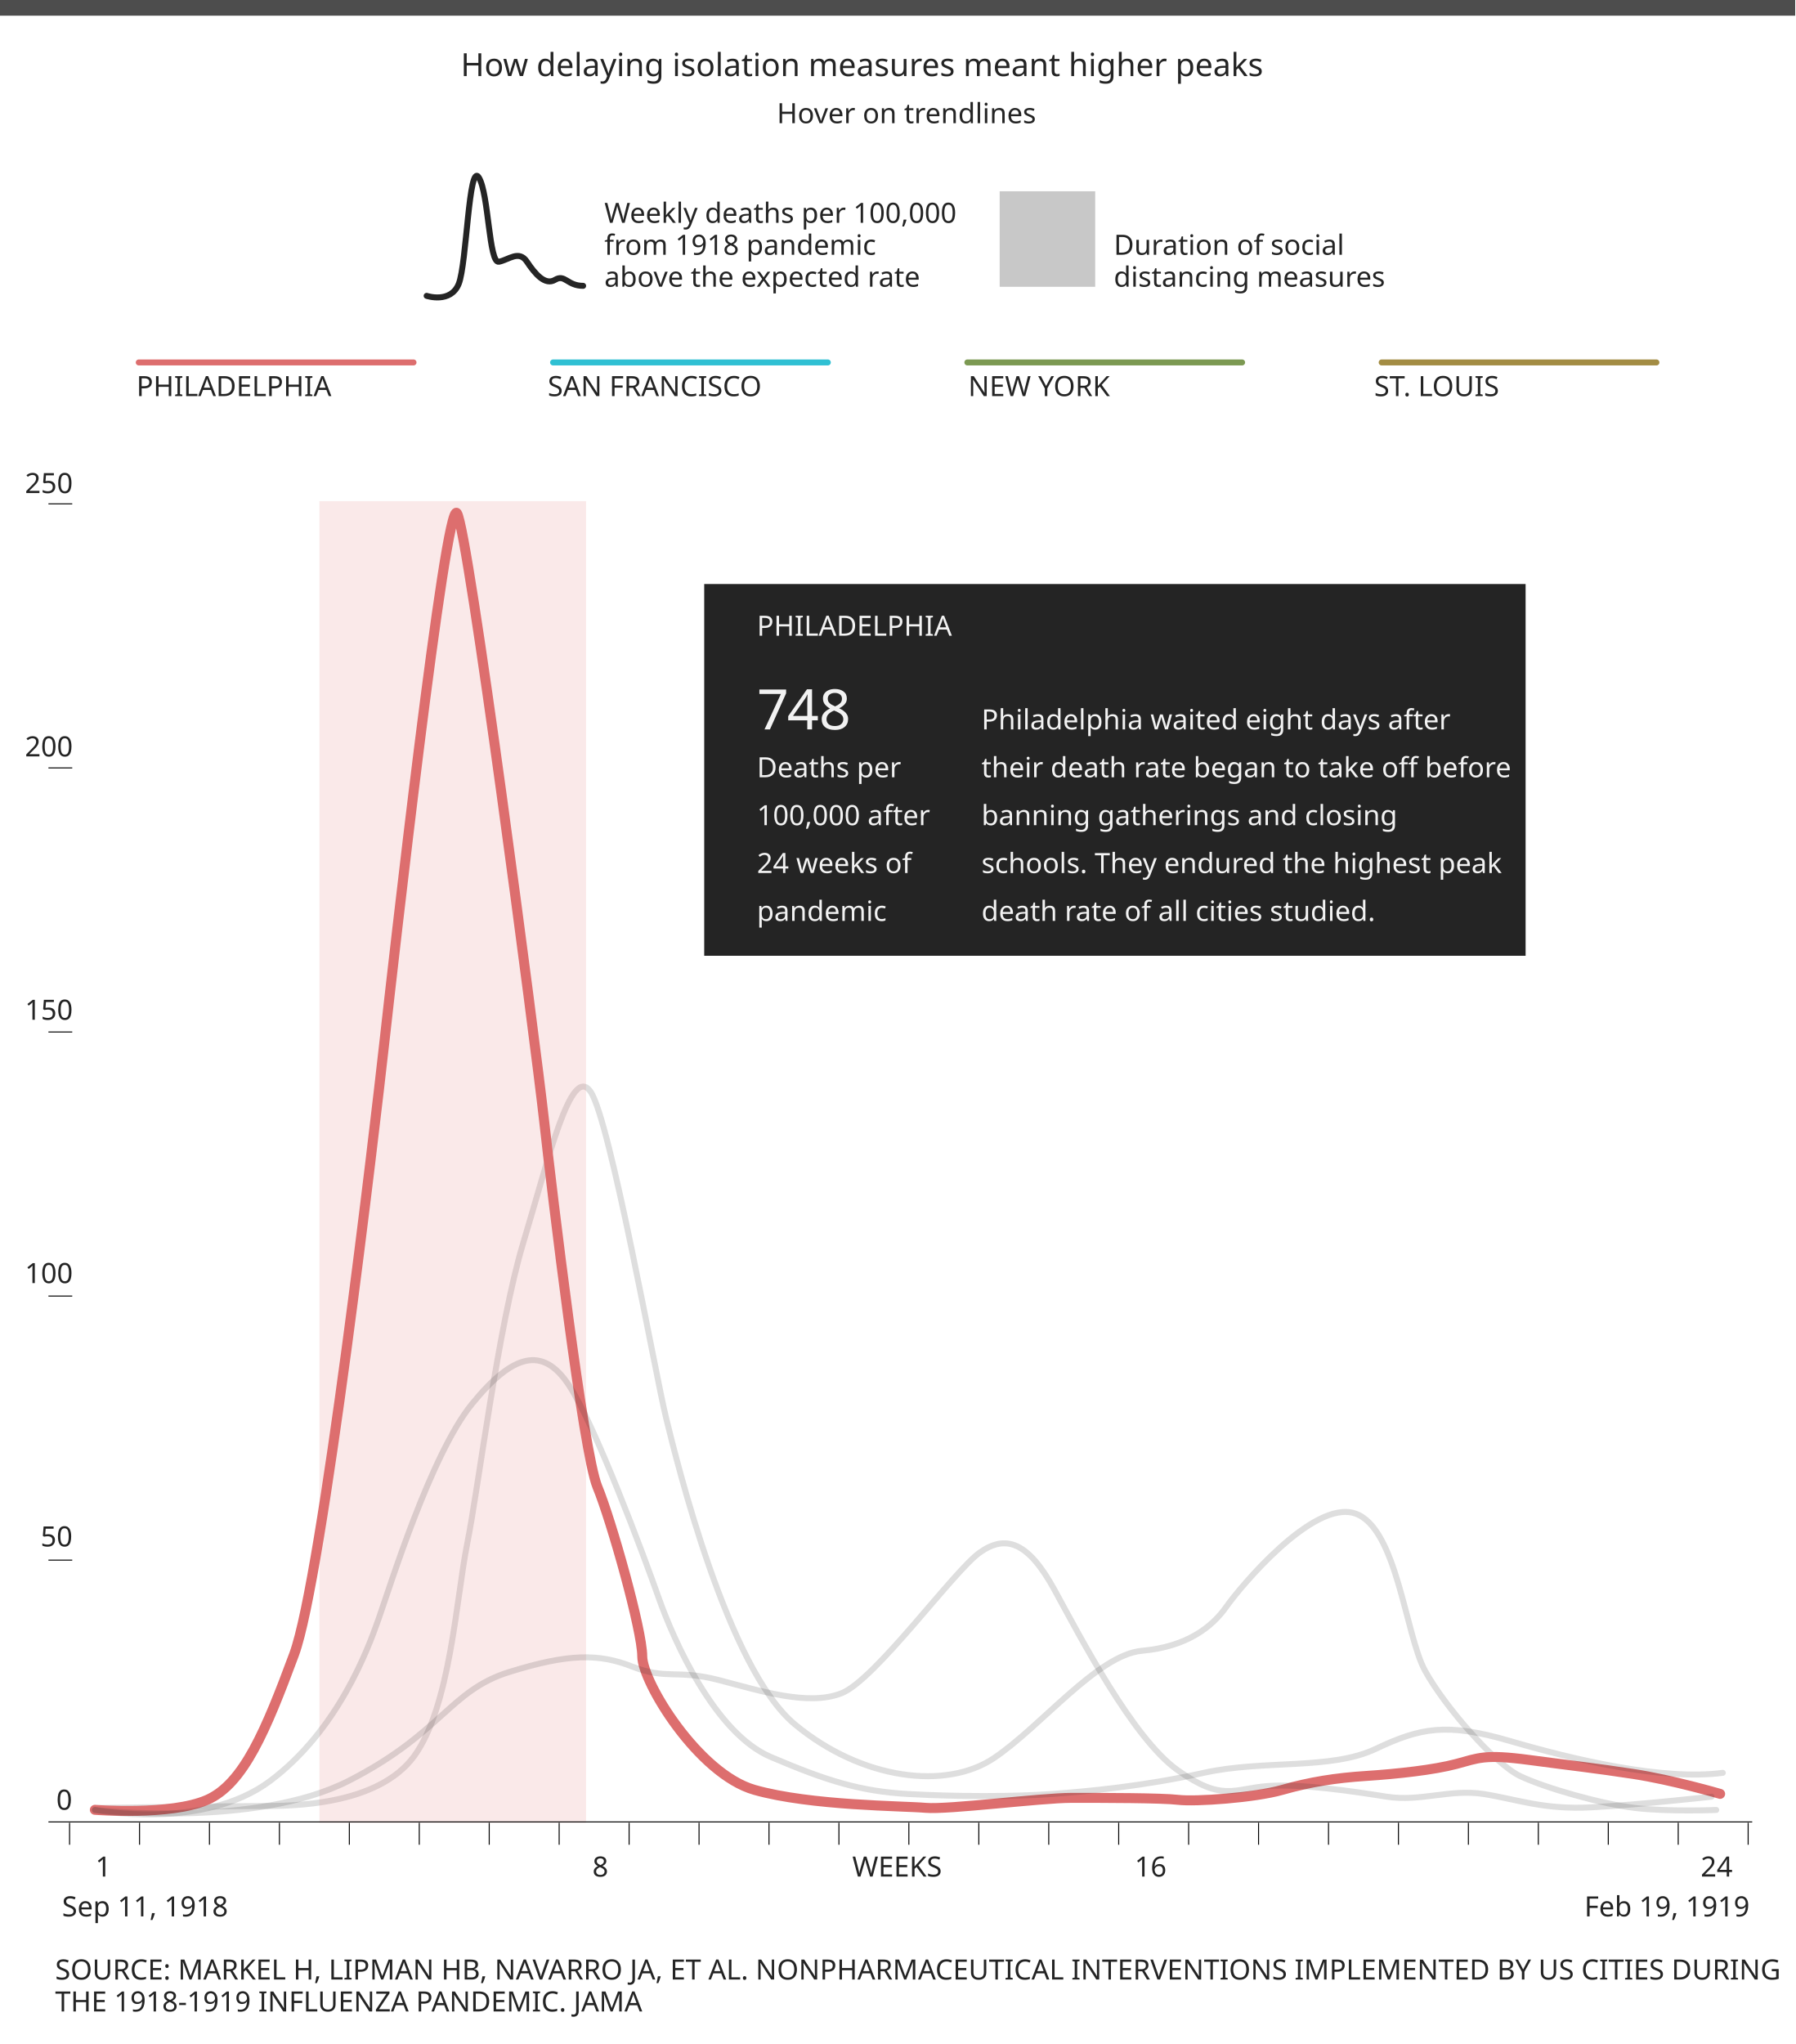
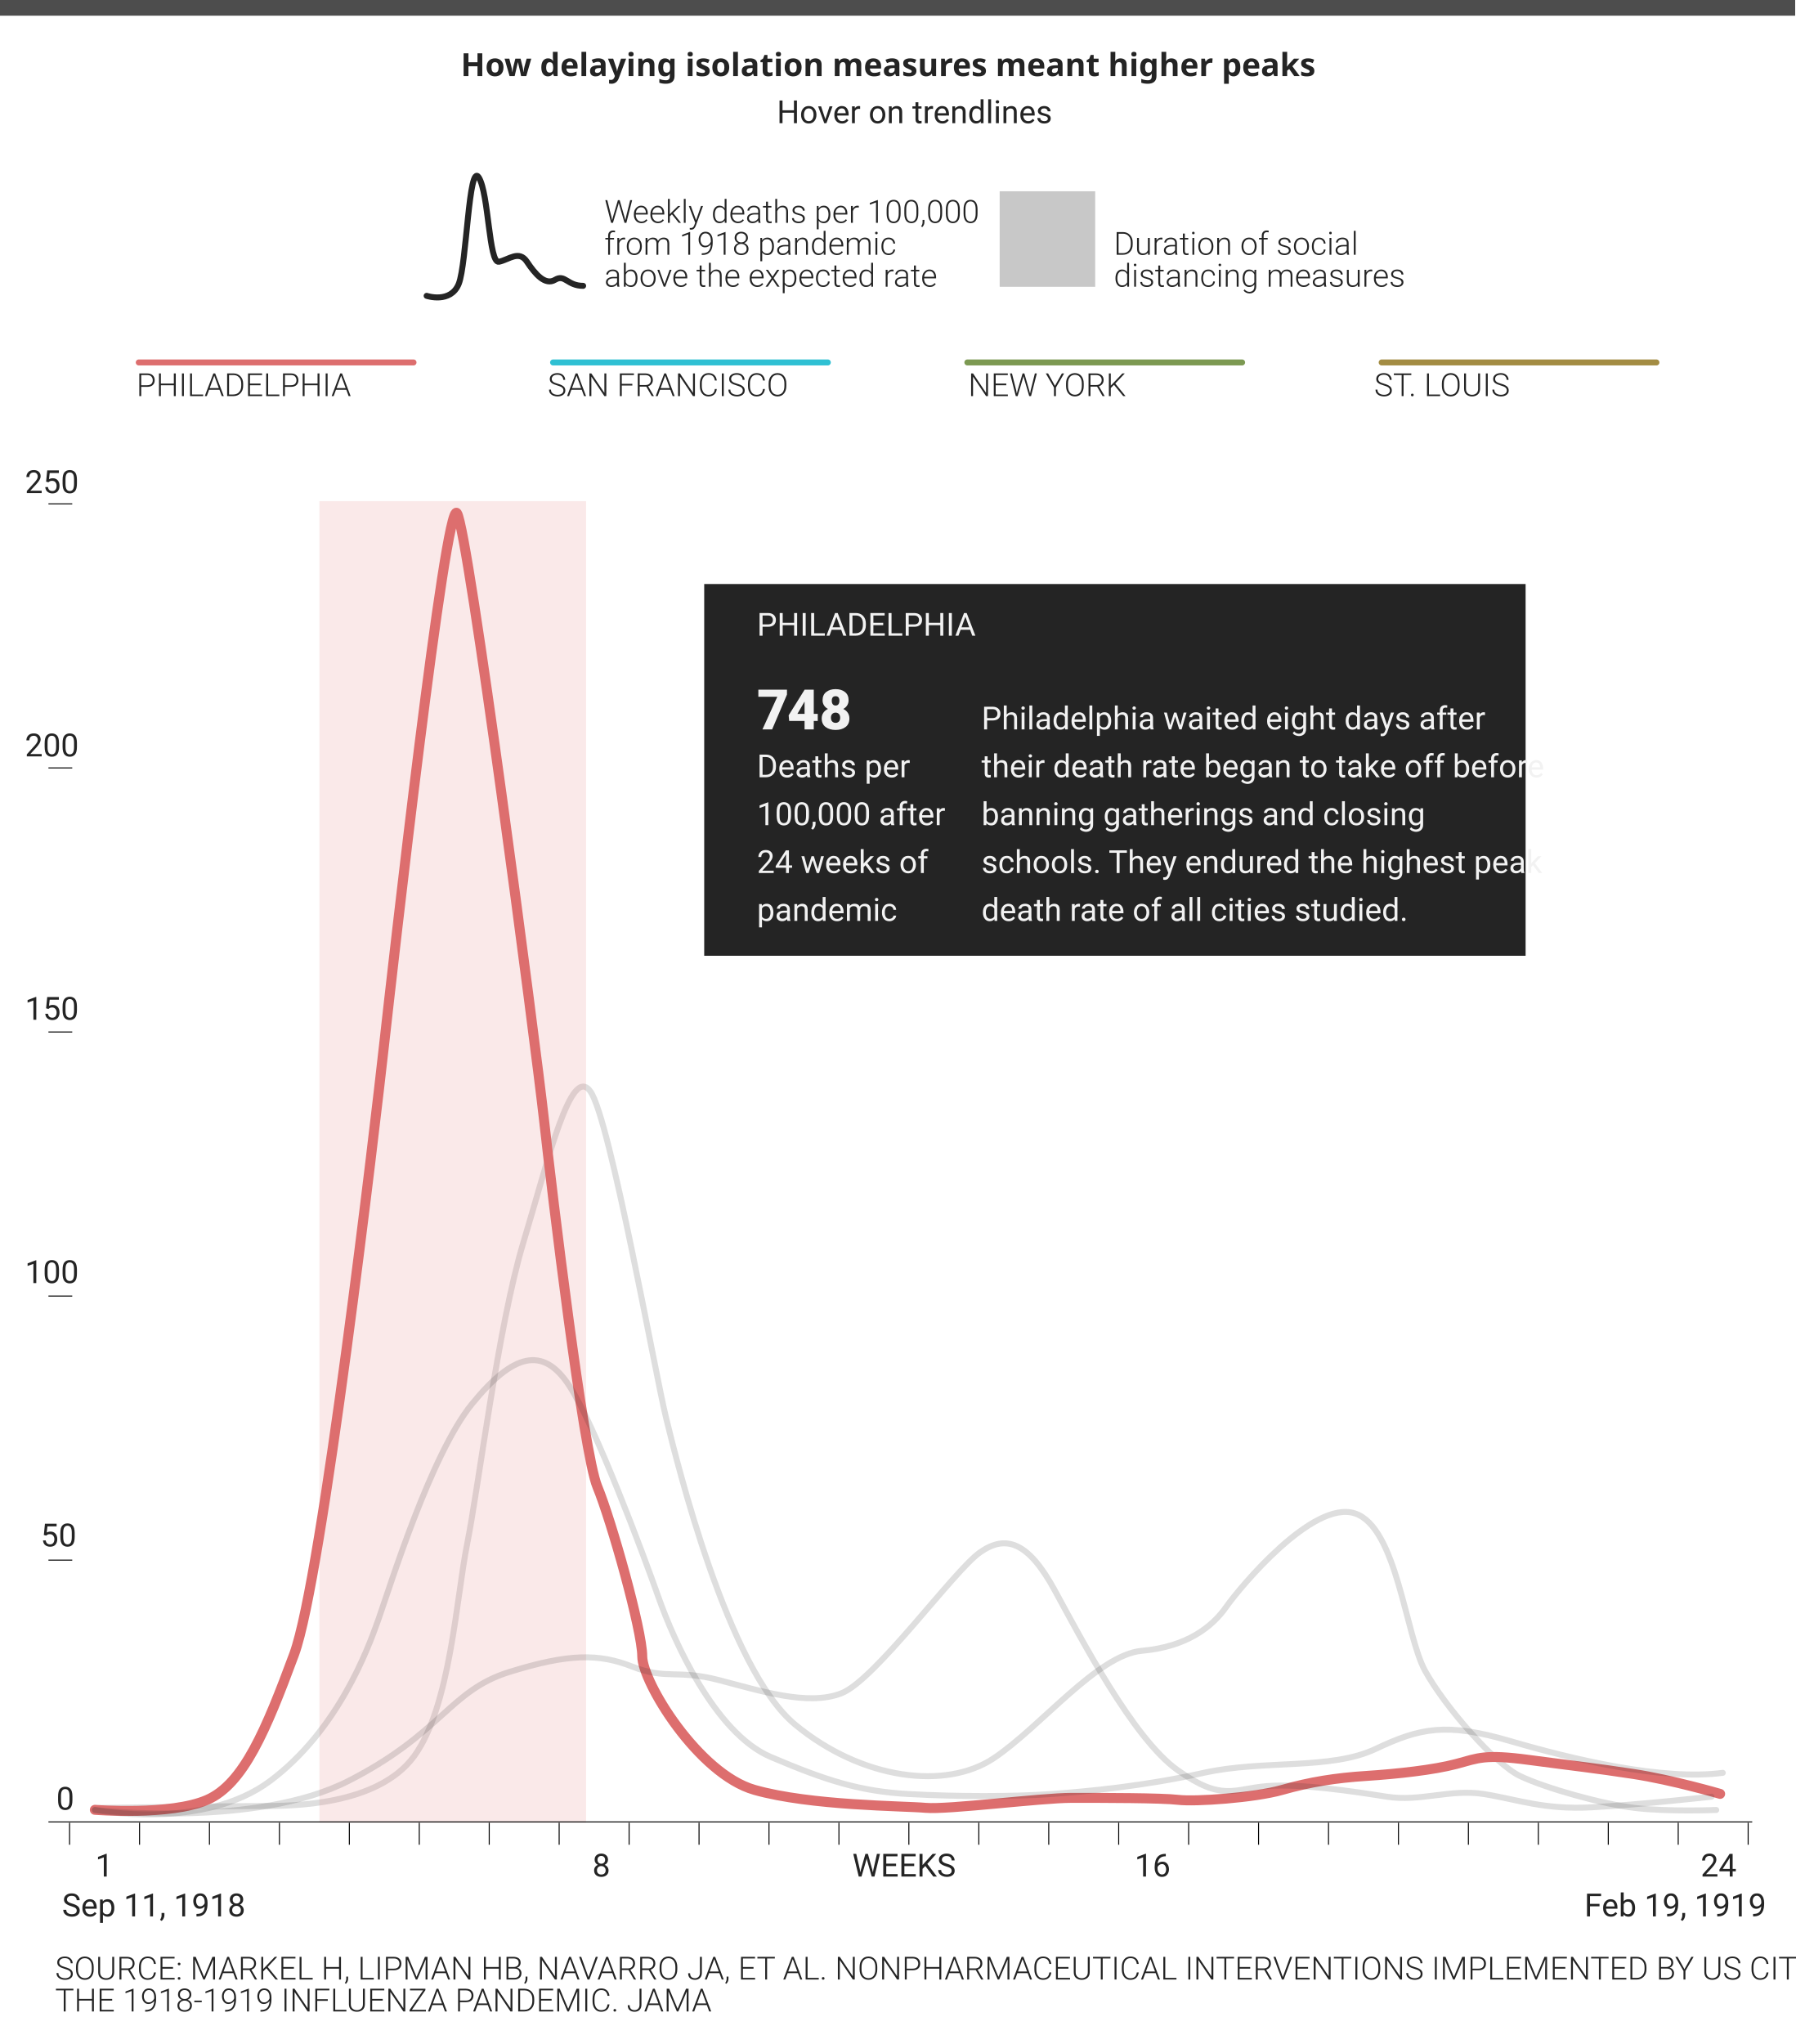
<svg xmlns="http://www.w3.org/2000/svg" version="1.1" id="Layer_1" x="0px" y="0px" viewBox="0 0 900 1024.59" style="enable-background:new 0 0 900 1024.59;" xml:space="preserve">
  <style type="text/css">
	.st0{fill:#242424;}
- 	.st1{font-family:'Roboto-Regular';}
- 	.st2{font-size:14px;}
+ 	.st1{font-family:'Roboto';font-weight:400;}
+ 	.st2{font-size:16px;}
	.st3{fill:none;}
- 	.st4{font-family:'Merriweather-Black';}
+ 	.st4{font-family:'Merriweather';font-weight:900;}
	.st5{font-size:16px;}
	.st6{fill:none;stroke:#242424;stroke-width:3;stroke-linecap:round;stroke-linejoin:round;stroke-miterlimit:10;}
	.st7{opacity:0.25;fill:#242424;}
- 	.st8{font-family:'Roboto-Light';}
+ 	.st8{font-family:'Roboto';font-weight:300;}
	.st9{opacity:0.15;fill:none;}
	.st10{opacity:0.15;fill:none;stroke:#242424;stroke-width:3;stroke-linecap:round;stroke-linejoin:round;stroke-miterlimit:10;}
	.st11{fill:none;stroke:#000000;stroke-width:0.5;stroke-miterlimit:10;}
	.st12{opacity:0.15;fill:#DD6E6E;}
	.st13{fill:none;stroke:#DD6E6E;stroke-width:5;stroke-linecap:round;stroke-linejoin:round;stroke-miterlimit:10;}
	.st14{opacity:0.25;fill:none;}
	.st15{fill:#F2F2F2;}
- 	.st16{font-family:'Roboto-Black';}
+ 	.st16{font-family:'Roboto';font-weight:900;}
	.st17{font-size:28px;}
	.st18{letter-spacing:-1;}
	.st19{fill:none;stroke:#DD6E6E;stroke-width:3;stroke-linecap:round;stroke-linejoin:round;stroke-miterlimit:10;}
	.st20{fill:none;stroke:#2FC0D3;stroke-width:3;stroke-linecap:round;stroke-linejoin:round;stroke-miterlimit:10;}
	.st21{fill:none;stroke:#7C9952;stroke-width:3;stroke-linecap:round;stroke-linejoin:round;stroke-miterlimit:10;}
	.st22{fill:none;stroke:#A38C43;stroke-width:3;stroke-linecap:round;stroke-linejoin:round;stroke-miterlimit:10;}
	.st23{fill-rule:evenodd;clip-rule:evenodd;fill:#4D4D4D;}
</style>
  <text transform="matrix(1 0 0 1 389.4788 61.7591)" class="st0 st1 st2">Hover on trendlines</text>
  <rect x="192" y="25.24" class="st3" width="516" height="17.27" />
  <text transform="matrix(1 0 0 1 230.9925 38.1368)" class="st0 st4 st5">How delaying isolation measures meant higher peaks</text>
  <path class="st6" d="M213.9,148.3c0,0,12.07,4.02,16.09-6.03s5.03-61.35,10.06-53.3s5.03,43.25,10.06,42.24  c5.03-1.01,10.06-6.03,14.08,0c4.02,6.03,9.05,12.07,14.08,9.05c5.03-3.02,6.03,3.02,14.08,3.02" />
  <rect x="501.18" y="95.88" class="st7" width="47.89" height="47.89" />
  <rect x="302.99" y="101.21" class="st3" width="166.27" height="46.29" />
  <text transform="matrix(1 0 0 1 302.9871 111.7076)">
    <tspan x="0" y="0" class="st0 st8 st2">Weekly deaths per 100,000 </tspan>
    <tspan x="0" y="16" class="st0 st8 st2">from 1918 pandemic </tspan>
    <tspan x="0" y="32" class="st0 st8 st2">above the expected rate</tspan>
  </text>
  <text transform="matrix(1 0 0 1 558.3786 127.7076)">
    <tspan x="0" y="0" class="st0 st8 st2">Duration of social  </tspan>
    <tspan x="0" y="16" class="st0 st8 st2">distancing measures</tspan>
  </text>
  <g>
    <rect x="238.36" y="535.64" class="st9" width="192.01" height="378.07" />
    <path class="st10" d="M47.55,906.29c0,0,70.2-1,84.23-1s57.56,0,75.81-24.94c18.25-24.94,21.06-78.81,26.67-106.75   c5.62-27.93,15.44-108.74,28.08-150.64c12.64-41.9,23.87-89.79,33.69-75.82c9.83,13.97,32.29,140.66,37.91,163.61   s30.89,125.7,64.58,153.63c33.69,27.93,75.81,32.92,99.68,16.96c23.87-15.96,51.94-51.88,74.41-53.87   c22.46-2,35.1-11.97,42.12-21.95c7.02-9.98,43.52-53.87,64.58-46.89c21.06,6.98,25.27,60.85,35.1,78.81s35.1,46.89,47.73,52.87   c12.64,5.99,40.71,13.97,57.56,15.96c16.85,2,40.71,1,40.71,1" />
  </g>
  <g>
    <line class="st11" x1="24.28" y1="782.04" x2="36.22" y2="782.04" />
  </g>
  <g>
    <line class="st11" x1="24.28" y1="649.67" x2="36.22" y2="649.67" />
  </g>
  <g>
    <line class="st11" x1="24.28" y1="517.3" x2="36.22" y2="517.3" />
  </g>
  <g>
    <line class="st11" x1="24.28" y1="384.93" x2="36.22" y2="384.93" />
  </g>
  <g>
    <line class="st11" x1="24.28" y1="252.56" x2="36.22" y2="252.56" />
  </g>
  <rect x="160.13" y="251.21" class="st12" width="133.69" height="662.5" />
  <path class="st13" d="M47.55,907.21c0,0,38,3,56.29-5s29.55-35,43.63-73s40.81-267,45.03-305s30.96-275,36.59-267  c5.63,8,39.4,266,43.63,304c4.22,38,19.7,167,26.74,184s22.52,72,22.52,85s28.15,59,56.29,67c28.15,8,74.58,8,85.84,9  c11.26,1,57.7-5,73.18-5s45.03,0,53.48,1s38-1,52.07-5c14.07-4,26.74-6,42.22-7s33.77-3,45.03-6c11.26-3,14.07-5,36.59-2  c22.52,3,32.37,4,52.07,7c19.7,3,43.63,10,43.63,10" />
  <text transform="matrix(1 0 0 1 12.4927 247.1646)">
    <tspan x="0" y="0" class="st0 st1 st2">250</tspan>
    <tspan x="0" y="132" class="st0 st1 st2">200</tspan>
    <tspan x="0" y="264" class="st0 st1 st2">150</tspan>
    <tspan x="0" y="396" class="st0 st1 st2">100</tspan>
    <tspan x="7.86" y="528" class="st0 st1 st2">50</tspan>
    <tspan x="15.72" y="660" class="st0 st1 st2">0</tspan>
  </text>
  <text transform="matrix(1 0 0 1 31.0767 960.6175)" class="st0 st1 st2">Sep 11, 1918</text>
  <text transform="matrix(1 0 0 1 427.2912 940.6649)" class="st0 st1 st2">WEEKS</text>
  <text transform="matrix(1 0 0 1 47.797 940.6651)" class="st0 st1 st2">1</text>
  <text transform="matrix(1 0 0 1 296.9812 940.6651)" class="st0 st1 st2">8</text>
  <text transform="matrix(1 0 0 1 568.838 940.6651)" class="st0 st1 st2">16</text>
  <text transform="matrix(1 0 0 1 852.6056 940.6651)" class="st0 st1 st2">24</text>
  <text transform="matrix(1 0 0 1 794.309 960.6175)" class="st0 st1 st2">Feb 19, 1919</text>
  <g>
    <line class="st11" x1="34.88" y1="913.71" x2="34.88" y2="924.71" />
    <line class="st11" x1="69.95" y1="913.71" x2="69.95" y2="924.71" />
    <line class="st11" x1="105.01" y1="913.71" x2="105.01" y2="924.71" />
    <line class="st11" x1="140.08" y1="913.71" x2="140.08" y2="924.71" />
    <line class="st11" x1="175.14" y1="913.71" x2="175.14" y2="924.71" />
    <line class="st11" x1="210.2" y1="913.71" x2="210.2" y2="924.71" />
    <line class="st11" x1="245.27" y1="913.71" x2="245.27" y2="924.71" />
    <line class="st11" x1="280.33" y1="913.71" x2="280.33" y2="924.71" />
    <line class="st11" x1="315.4" y1="913.71" x2="315.4" y2="924.71" />
    <line class="st11" x1="350.46" y1="913.71" x2="350.46" y2="924.71" />
    <line class="st11" x1="385.53" y1="913.71" x2="385.53" y2="924.71" />
    <line class="st11" x1="420.59" y1="913.71" x2="420.59" y2="924.71" />
    <line class="st11" x1="455.65" y1="913.71" x2="455.65" y2="924.71" />
    <line class="st11" x1="490.72" y1="913.71" x2="490.72" y2="924.71" />
    <line class="st11" x1="525.78" y1="913.71" x2="525.78" y2="924.71" />
    <line class="st11" x1="560.85" y1="913.71" x2="560.85" y2="924.71" />
    <line class="st11" x1="595.91" y1="913.71" x2="595.91" y2="924.71" />
    <line class="st11" x1="630.97" y1="913.71" x2="630.97" y2="924.71" />
    <line class="st11" x1="666.04" y1="913.71" x2="666.04" y2="924.71" />
    <line class="st11" x1="701.1" y1="913.71" x2="701.1" y2="924.71" />
    <line class="st11" x1="736.17" y1="913.71" x2="736.17" y2="924.71" />
    <line class="st11" x1="771.23" y1="913.71" x2="771.23" y2="924.71" />
    <line class="st11" x1="806.3" y1="913.71" x2="806.3" y2="924.71" />
    <line class="st11" x1="841.36" y1="913.71" x2="841.36" y2="924.71" />
    <line class="st11" x1="876.42" y1="913.71" x2="876.42" y2="924.71" />
  </g>
  <g>
    <line class="st11" x1="24.28" y1="913.28" x2="878.46" y2="913.28" />
  </g>
  <g>
    <rect x="87.67" y="675.53" class="st14" width="373.83" height="238.18" />
    <path class="st10" d="M47.55,907.28c0,0,54.28,10.64,87.98-14.63s48.67-65.18,54.28-81.14c5.62-15.96,26.21-82.47,46.8-107.74   c20.59-25.27,35.57-29.26,48.67-9.31c13.1,19.95,37.44,85.13,44.93,106.41c7.49,21.28,28.08,67.84,56.16,79.81   c28.08,11.97,44.93,17.29,69.26,18.62c24.33,1.33,52.41,1.33,71.13,0c18.72-1.33,46.8-3.99,76.75-10.64   c29.95-6.65,63.64-1.33,86.11-11.97s35.57-13.3,67.39-3.99c31.82,9.31,76.75,19.95,106.7,15.96" />
  </g>
  <g>
    <rect x="186.88" y="765.77" class="st14" width="207.32" height="147.93" />
    <rect x="443.33" y="765.77" class="st14" width="176.49" height="147.93" />
    <path class="st10" d="M47.55,907.28c0,0,80.49,9.31,127.29-14.63c46.8-23.94,50.54-45.23,80.49-54.54s44.93-9.31,61.77-2.66   c16.85,6.65,22.46,1.33,43.05,6.65c20.59,5.32,44.93,13.3,61.77,6.65c16.85-6.65,56.16-61.19,69.26-70.5   c13.1-9.31,24.33-5.32,37.44,18.62c13.1,23.94,39.31,74.49,61.77,90.45c22.46,15.96,28.08,9.31,44.93,7.98   c16.85-1.33,43.05,2.66,59.9,5.32s31.82-3.99,48.67-1.33c16.85,2.66,29.95,7.98,54.28,6.65c24.33-1.33,59.9-5.32,59.9-5.32" />
  </g>
  <rect x="27.64" y="981.77" class="st3" width="854.81" height="30.29" />
  <text transform="matrix(1 0 0 1 27.6431 992.2704)">
    <tspan x="0" y="0" class="st0 st8 st2">SOURCE: MARKEL H, LIPMAN HB, NAVARRO JA, ET AL. NONPHARMACEUTICAL INTERVENTIONS IMPLEMENTED BY US CITIES DURING </tspan>
    <tspan x="0" y="16" class="st0 st8 st2">THE 1918-1919 INFLUENZA PANDEMIC. JAMA</tspan>
  </text>
  <rect x="353.05" y="292.75" class="st0" width="411.8" height="186.35" />
  <text transform="matrix(1 0 0 1 379.477 318.6614)" class="st15 st1 st2">PHILADELPHIA</text>
  <rect x="379.48" y="344.62" class="st3" width="95.95" height="120.79" />
  <text transform="matrix(1 0 0 1 379.4767 365.6245)">
    <tspan x="0" y="0" class="st15 st16 st17 st18">7</tspan>
    <tspan x="15.09" y="0" class="st15 st16 st17">48  </tspan>
    <tspan x="0" y="24" class="st15 st1 st2">Deaths per </tspan>
    <tspan x="0" y="48" class="st15 st1 st2">100,000 after </tspan>
    <tspan x="0" y="72" class="st15 st1 st2">24 weeks of </tspan>
    <tspan x="0" y="96" class="st15 st1 st2">pandemic</tspan>
  </text>
  <rect x="492.05" y="355.12" class="st3" width="250.07" height="110.29" />
  <text transform="matrix(1 0 0 1 492.0511 365.6245)">
    <tspan x="0" y="0" class="st15 st1 st2">Philadelphia waited eight days after </tspan>
    <tspan x="0" y="24" class="st15 st1 st2">their death rate began to take off before </tspan>
    <tspan x="0" y="48" class="st15 st1 st2">banning gatherings and closing </tspan>
    <tspan x="0" y="72" class="st15 st1 st2">schools. They endured the highest peak </tspan>
    <tspan x="0" y="96" class="st15 st1 st2">death rate of all cities studied.</tspan>
  </text>
  <g>
    <g>
      <line class="st19" x1="69.57" y1="181.68" x2="207.31" y2="181.68" />
      <line class="st20" x1="277.28" y1="181.68" x2="415.02" y2="181.68" />
      <line class="st21" x1="484.98" y1="181.68" x2="622.72" y2="181.68" />
      <line class="st22" x1="692.69" y1="181.68" x2="830.43" y2="181.68" />
    </g>
    <text transform="matrix(1 0 0 1 68.3961 198.5577)" class="st0 st8 st2">PHILADELPHIA</text>
    <text transform="matrix(1 0 0 1 274.5715 198.5577)" class="st0 st8 st2">SAN FRANCISCO</text>
    <text transform="matrix(1 0 0 1 485.4026 198.5577)" class="st0 st8 st2">NEW YORK</text>
    <text transform="matrix(1 0 0 1 688.9177 198.5577)" class="st0 st8 st2">ST. LOUIS</text>
  </g>
  <rect x="0" y="-0.03" class="st23" width="900" height="7.89" />
</svg>
